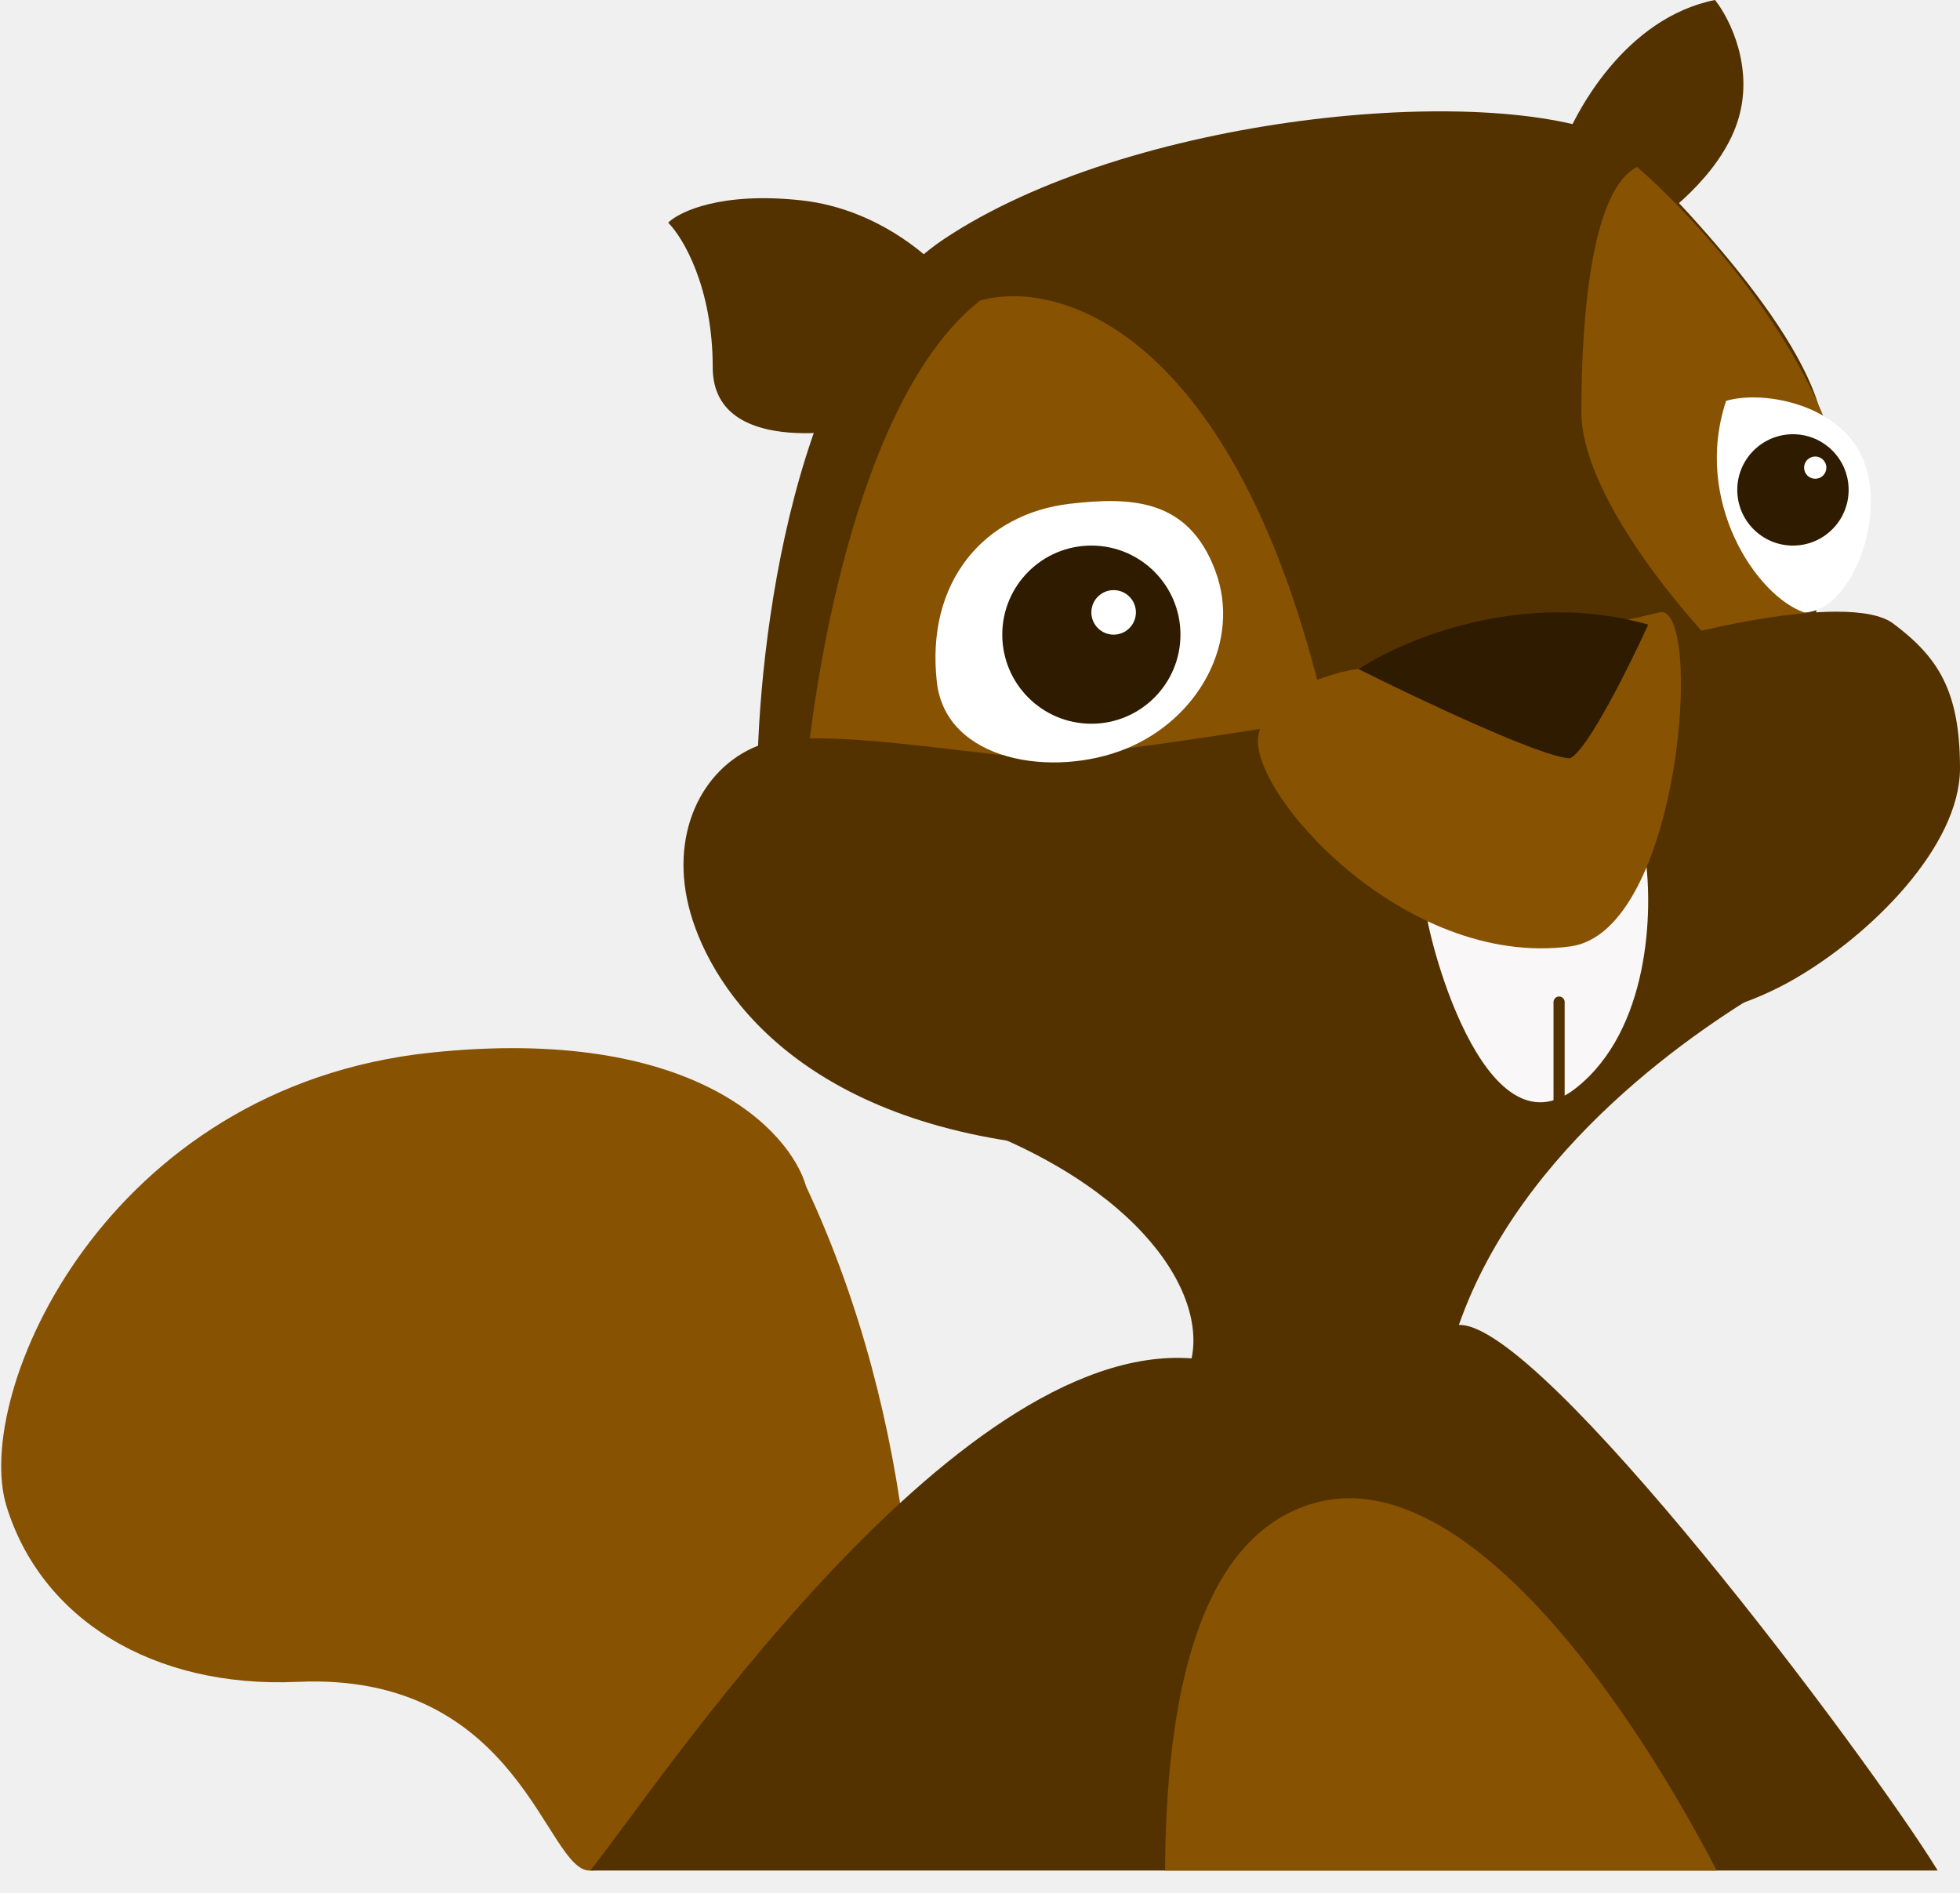
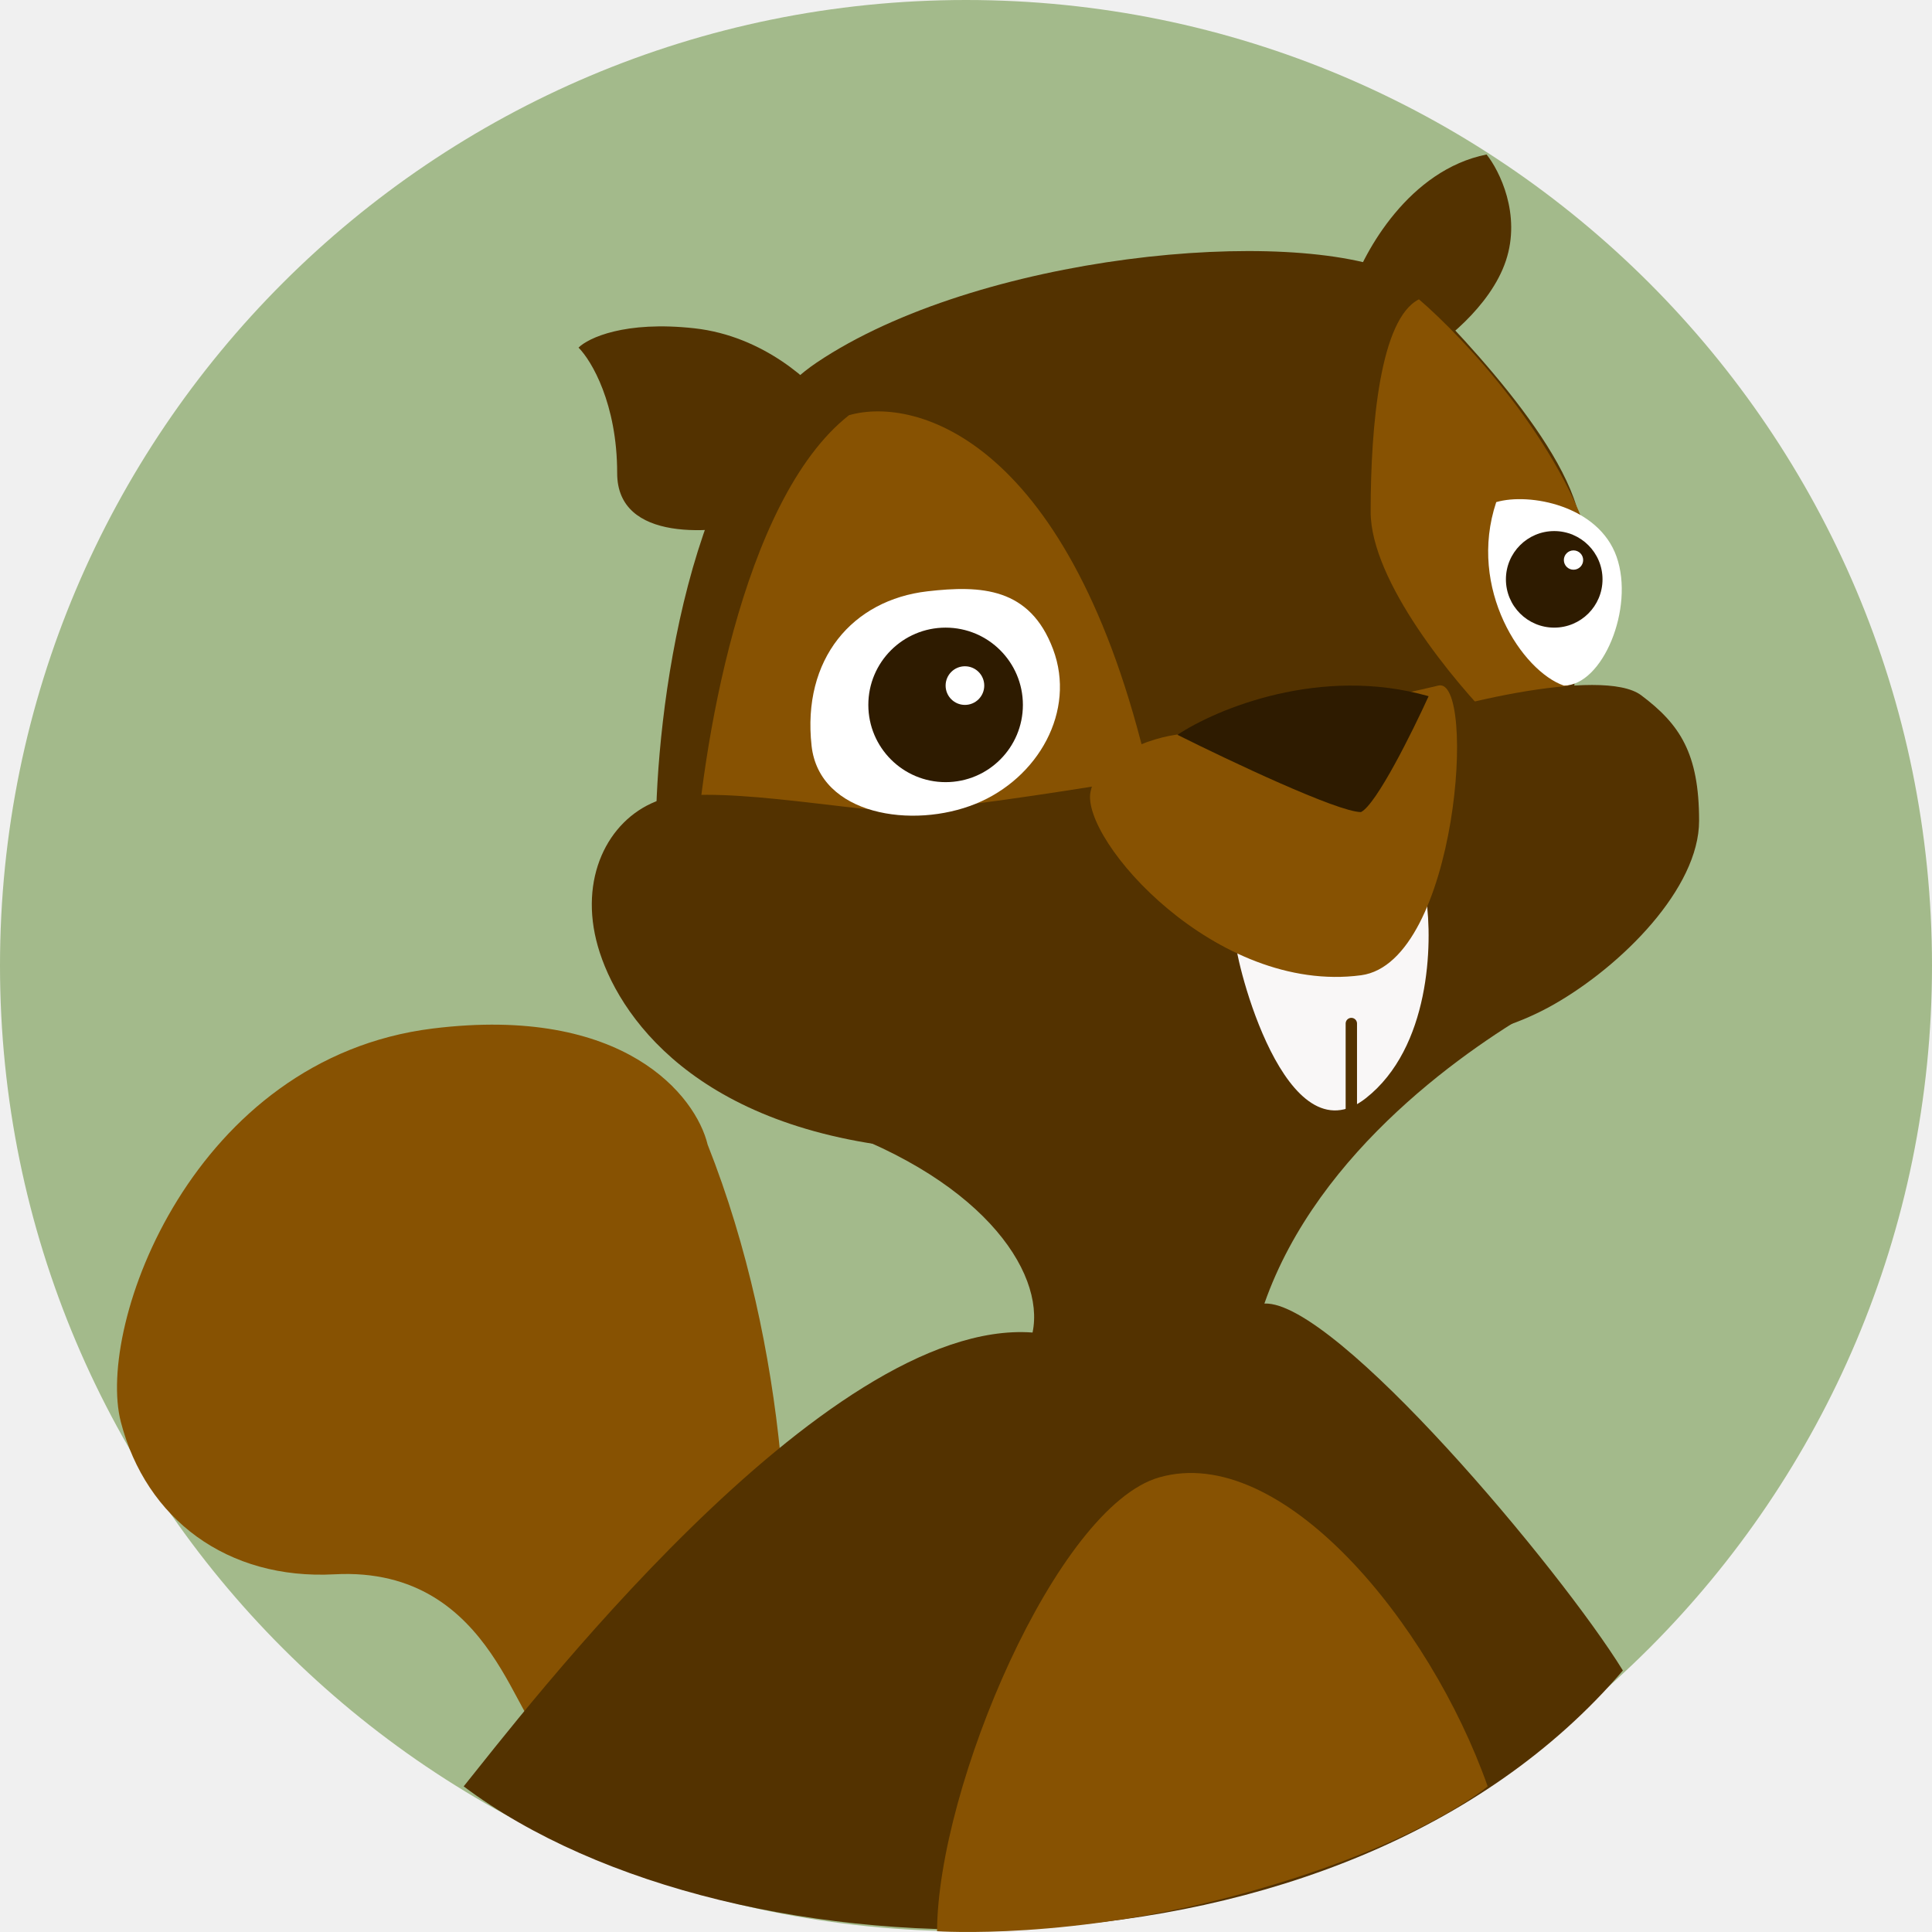
- <svg xmlns="http://www.w3.org/2000/svg" width="88" height="85" viewBox="0 0 88 85" fill="none">
-   <path d="M19.374 47.267C31.103 46.045 35.476 50.771 36.196 53.286C41.154 63.858 41.719 75.851 40.452 82.34C30.46 82.76 34.492 83.665 26.5 84C24.502 84.084 23.407 75.074 13.365 75.526C6.815 75.821 1.834 72.664 0.29 67.632C-1.254 62.601 4.712 48.794 19.374 47.267Z" fill="#875202" />
-   <path d="M53.5 61C42.7 60.2 29.333 80.5 26.5 84H87C83.8 78.8 69.167 59.333 65.5 59.5C68.3 51.5 76.167 46.167 80 44L42 50C50.8 52.8 54.167 57.833 53.5 61Z" fill="#533200" />
-   <path d="M52.31 84C52.344 76.543 53.69 69.017 59 67.5C65.32 65.694 72.546 75.302 77.079 84H52.31Z" fill="#875202" />
-   <path d="M36 9C39.6 9.4 42.167 11.833 43 13L39.5 19C37 19.667 32 20.1 32 16.5C32 12.9 30.667 10.667 30 10C30.5 9.5 32.4 8.6 36 9Z" fill="#533200" />
-   <path d="M77 0C73 0.8 70.667 5 70 7L73.5 10.5C74.667 9.833 77.2 7.9 78 5.5C78.8 3.1 77.667 0.833 77 0Z" fill="#533200" />
-   <path d="M42.329 10.771C35.666 15.248 34 28.918 34 35.192C43.995 41.298 68.706 36.04 80.853 32.648C80.853 29.935 82.414 25.526 81.894 19.421C81.541 15.284 75.3 8.906 72.523 6.192C66.797 3.649 50.659 5.175 42.329 10.771Z" fill="#533200" />
-   <path d="M44 13.5C38.4 17.9 36.333 31 36 37C48.8 39 57 34.5 59.5 32C55.5 14.8 47.5 12.5 44 13.5Z" fill="#875202" />
-   <path d="M71 18.5C71 22.1 75.333 27.333 77.5 29.5C79.5 28.5 84.5 27.5 82.5 20.5C80.9 14.9 75.833 9.5 73.5 7.5C71.5 8.5 71 14 71 18.5Z" fill="#875202" />
-   <path d="M46.5 34C48.5 34 55 33 58 32.5C61.166 32.167 68.2 31.2 71 30C74.5 28.5 83 26.5 85 28C87 29.5 88 31 88 34.5C88 38 84 42 80.5 44C77 46 73.5 46 72 46C70.8 46 69.166 47.333 68.5 48C60.5 53 59 52.5 47.5 51.5C36 50.5 32 44.5 31 41C30 37.5 31.5 34.5 34 33.5C36.5 32.5 44 34 46.5 34Z" fill="#533200" />
-   <path d="M70.754 48.864C74.078 46.245 74.217 40.864 73.871 38.5C72.624 39.809 66.771 40.5 64 40.682C64 41.773 66.597 52.136 70.754 48.864Z" fill="#F9F7F7" />
-   <path d="M56.5 33C56.9 31 60.166 30 61.5 30C65.333 29.5 72.903 27.9 74.503 27.5C76.503 27 75.518 41.831 70.504 42.5C63.004 43.5 56 35.5 56.5 33Z" fill="#875202" />
-   <path d="M70.5 34.05C71.3 33.65 73.167 29.884 74 28.05C68.4 26.45 63 28.717 61 30.05C63.667 31.384 69.3 34.05 70.5 34.05Z" fill="#2E1B00" />
-   <path d="M54.561 25.619C53.361 22.419 50.839 22.3 48.061 22.619C44.181 23.064 41.561 26.119 42.061 30.619C42.461 34.219 47.302 34.949 50.561 33.619C53.795 32.299 55.761 28.819 54.561 25.619Z" fill="white" />
-   <path d="M83.73 20.833C82.794 18.167 79.205 17.5 77.5 18C76 22.5 78.856 26.759 81 27.5C83 27.5 84.666 23.5 83.73 20.833Z" fill="white" />
-   <circle cx="48.5" cy="29" r="1.5" fill="#C4C4C4" />
-   <circle cx="80.5" cy="22" r="2.5" fill="#2E1B00" />
-   <circle cx="49" cy="28.5" r="4" fill="#2E1B00" />
-   <circle cx="50" cy="27.5" r="1" fill="white" />
-   <circle cx="81.5" cy="21" r="0.5" fill="white" />
-   <path d="M70 45V50" stroke="#533200" stroke-width="0.5" stroke-linecap="round" />
+ <svg xmlns="http://www.w3.org/2000/svg" width="85" height="85" viewBox="0 0 85 85" fill="none">
+   <ellipse cx="42.5" cy="42.483" rx="42.5" ry="42.483" fill="#A3BA8B" />
+   <path d="M19.043 45.25C27.475 44.208 30.616 48.221 31.133 50.358C34.693 59.339 35.094 69.528 34.181 75.043C26.998 75.403 29.896 76.17 24.151 76.458C22.715 76.53 21.931 68.876 14.713 69.263C10.004 69.516 6.425 66.836 5.317 62.562C4.209 58.287 8.503 46.554 19.043 45.25Z" fill="#875202" />
+   <path d="M45.428 58.626C36.248 57.946 22.809 75.619 20.4 78.593C32.3 87.514 59.075 87.939 71.4 73.495C68.68 69.077 58.745 57.21 55.628 57.351C58.008 50.554 64.695 46.023 67.953 44.182L35.653 49.28C43.133 51.659 45.995 55.935 45.428 58.626Z" fill="#533200" />
+   <path d="M30.553 14.444C33.613 14.784 35.795 16.851 36.503 17.843L33.528 22.941C31.403 23.507 27.153 23.875 27.153 20.816C27.153 17.758 26.02 15.86 25.453 15.294C25.878 14.869 27.493 14.104 30.553 14.444Z" fill="#533200" />
+   <path d="M65.403 6.797C62.003 7.477 60.02 11.045 59.453 12.745L62.428 15.718C63.42 15.152 65.573 13.509 66.253 11.47C66.933 9.431 65.97 7.505 65.403 6.797Z" fill="#533200" />
+   <path d="M35.934 15.949C30.27 19.753 28.854 31.367 28.854 36.698C37.349 41.886 58.353 37.419 68.678 34.537C68.678 32.231 70.006 28.485 69.563 23.298C69.263 19.783 63.958 14.364 61.598 12.059C56.731 9.897 43.013 11.194 35.934 15.949Z" fill="#533200" />
+   <path d="M37.353 18.267C32.593 22.006 30.836 33.136 30.553 38.234C41.433 39.933 48.403 36.11 50.528 33.986C47.128 19.372 40.328 17.418 37.353 18.267Z" fill="#875202" />
+   <path d="M60.303 22.516C60.303 25.574 63.986 30.021 65.828 31.862C67.528 31.012 71.778 30.163 70.078 24.215C68.718 19.457 64.411 14.869 62.428 13.169C60.728 14.019 60.303 18.692 60.303 22.516Z" fill="#875202" />
+   <path d="M39.478 35.685C41.178 35.685 46.703 34.836 49.253 34.411C51.945 34.128 57.923 33.306 60.303 32.287C63.278 31.012 70.503 29.313 72.203 30.587C73.903 31.862 74.753 33.136 74.753 36.11C74.753 39.084 71.353 42.483 68.378 44.182C65.403 45.881 62.428 45.881 61.153 45.881C60.133 45.881 58.745 47.014 58.178 47.58C51.378 51.829 50.103 51.404 40.328 50.554C30.553 49.705 27.153 44.607 26.303 41.633C25.453 38.659 26.728 36.11 28.853 35.261C30.978 34.411 37.353 35.685 39.478 35.685Z" fill="#533200" />
+   <path d="M60.094 48.314C62.92 46.09 63.038 41.517 62.743 39.509C61.684 40.621 56.709 41.208 54.353 41.362C54.353 42.289 56.561 51.095 60.094 48.314Z" fill="#F9F7F7" />
+   <path d="M47.978 34.835C48.319 33.136 51.095 32.286 52.228 32.286C55.487 31.862 61.921 30.502 63.281 30.162C64.981 29.737 64.144 42.339 59.882 42.907C53.507 43.757 47.553 36.959 47.978 34.835Z" fill="#875202" />
+   <path d="M59.878 35.728C60.558 35.388 62.144 32.188 62.853 30.63C58.093 29.271 53.503 31.197 51.803 32.329C54.069 33.462 58.858 35.728 59.878 35.728Z" fill="#2E1B00" />
+   <path d="M46.331 28.564C45.311 25.845 43.167 25.744 40.806 26.015C37.508 26.394 35.281 28.989 35.706 32.812C36.046 35.871 40.161 36.491 42.931 35.361C45.68 34.24 47.351 31.283 46.331 28.564Z" fill="white" />
+   <path d="M71.124 24.498C70.328 22.232 67.277 21.666 65.828 22.091C64.553 25.914 66.98 29.533 68.803 30.163C70.503 30.163 71.919 26.764 71.124 24.498Z" fill="white" />
+   <ellipse cx="41.179" cy="31.437" rx="1.275" ry="1.274" fill="#C4C4C4" />
+   <ellipse cx="68.379" cy="25.489" rx="2.125" ry="2.124" fill="#2E1B00" />
+   <ellipse cx="41.603" cy="31.012" rx="3.4" ry="3.399" fill="#2E1B00" />
+   <ellipse cx="42.453" cy="30.163" rx="0.85" ry="0.85" fill="white" />
+   <ellipse cx="69.228" cy="24.64" rx="0.425" ry="0.425" fill="white" />
+   <path d="M59.453 45.031V49.28" stroke="#533200" stroke-width="0.5" stroke-linecap="round" />
+   <path d="M41.227 84.965C41.255 78.629 46.489 66.287 51.002 64.998C56.374 63.464 62.902 71.371 65.452 78.593C65.452 78.593 62.477 81.142 54.827 83.266C47.177 85.39 41.227 84.965 41.227 84.965Z" fill="#875202" />
</svg>
